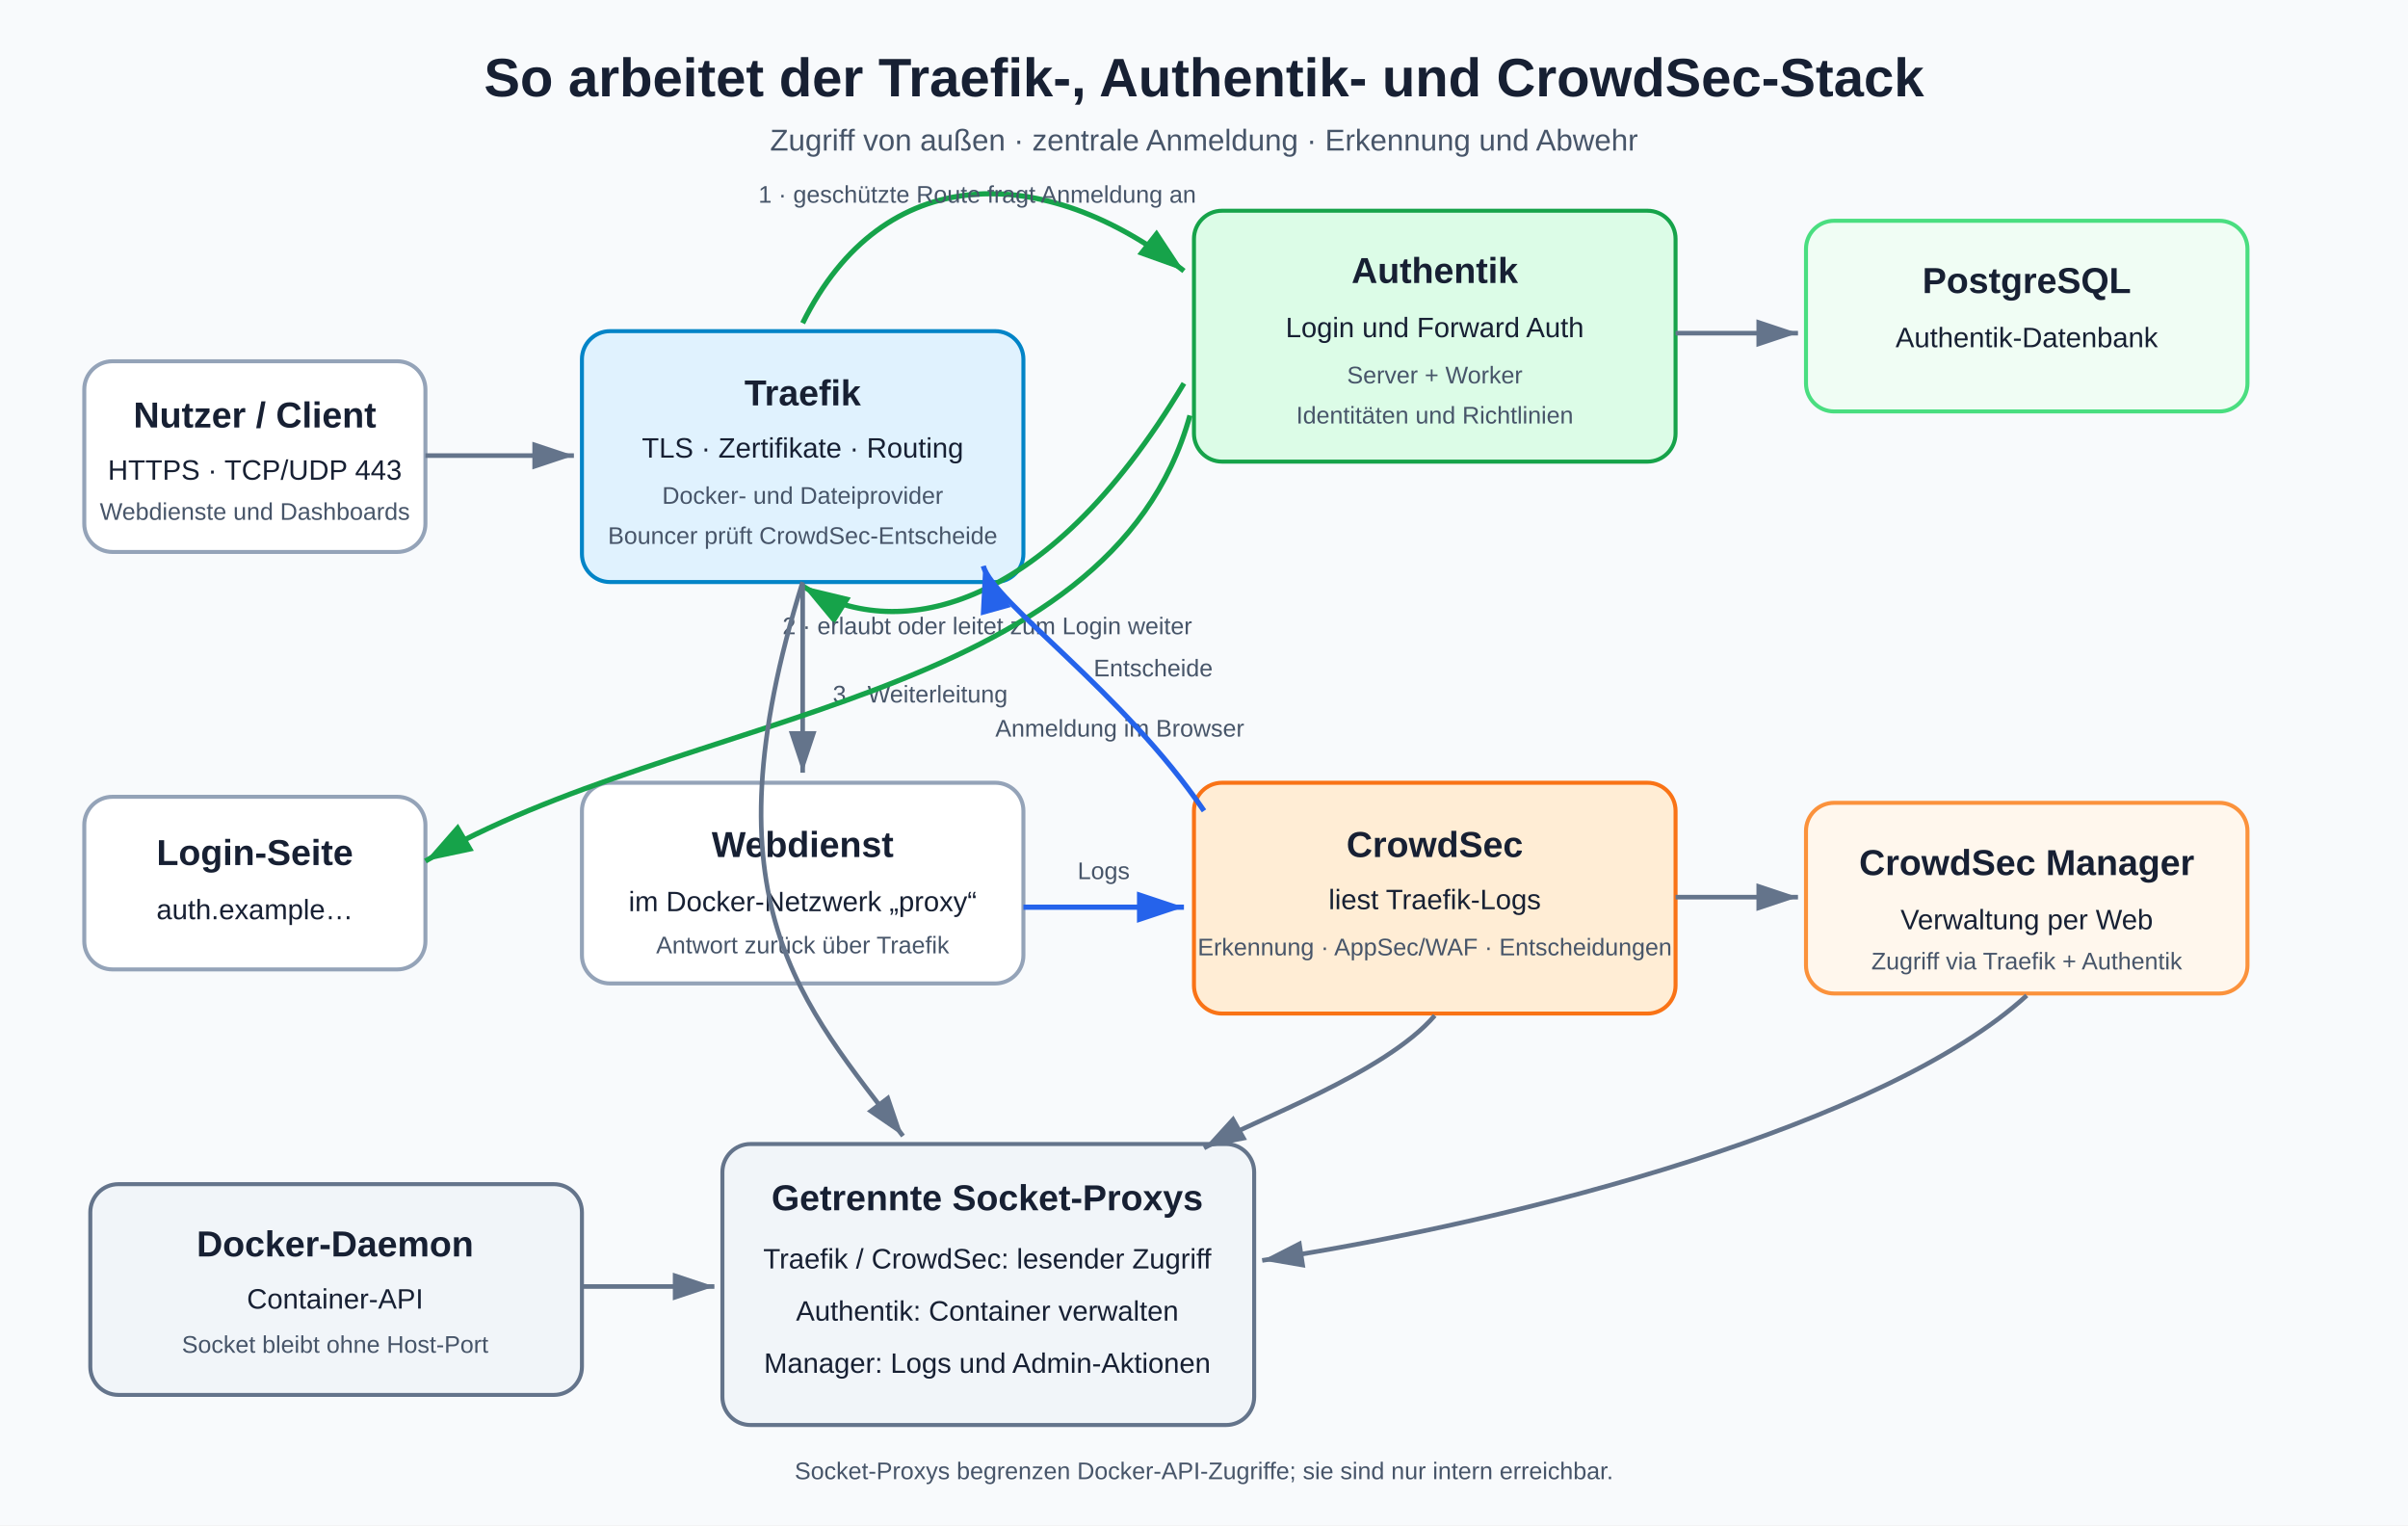
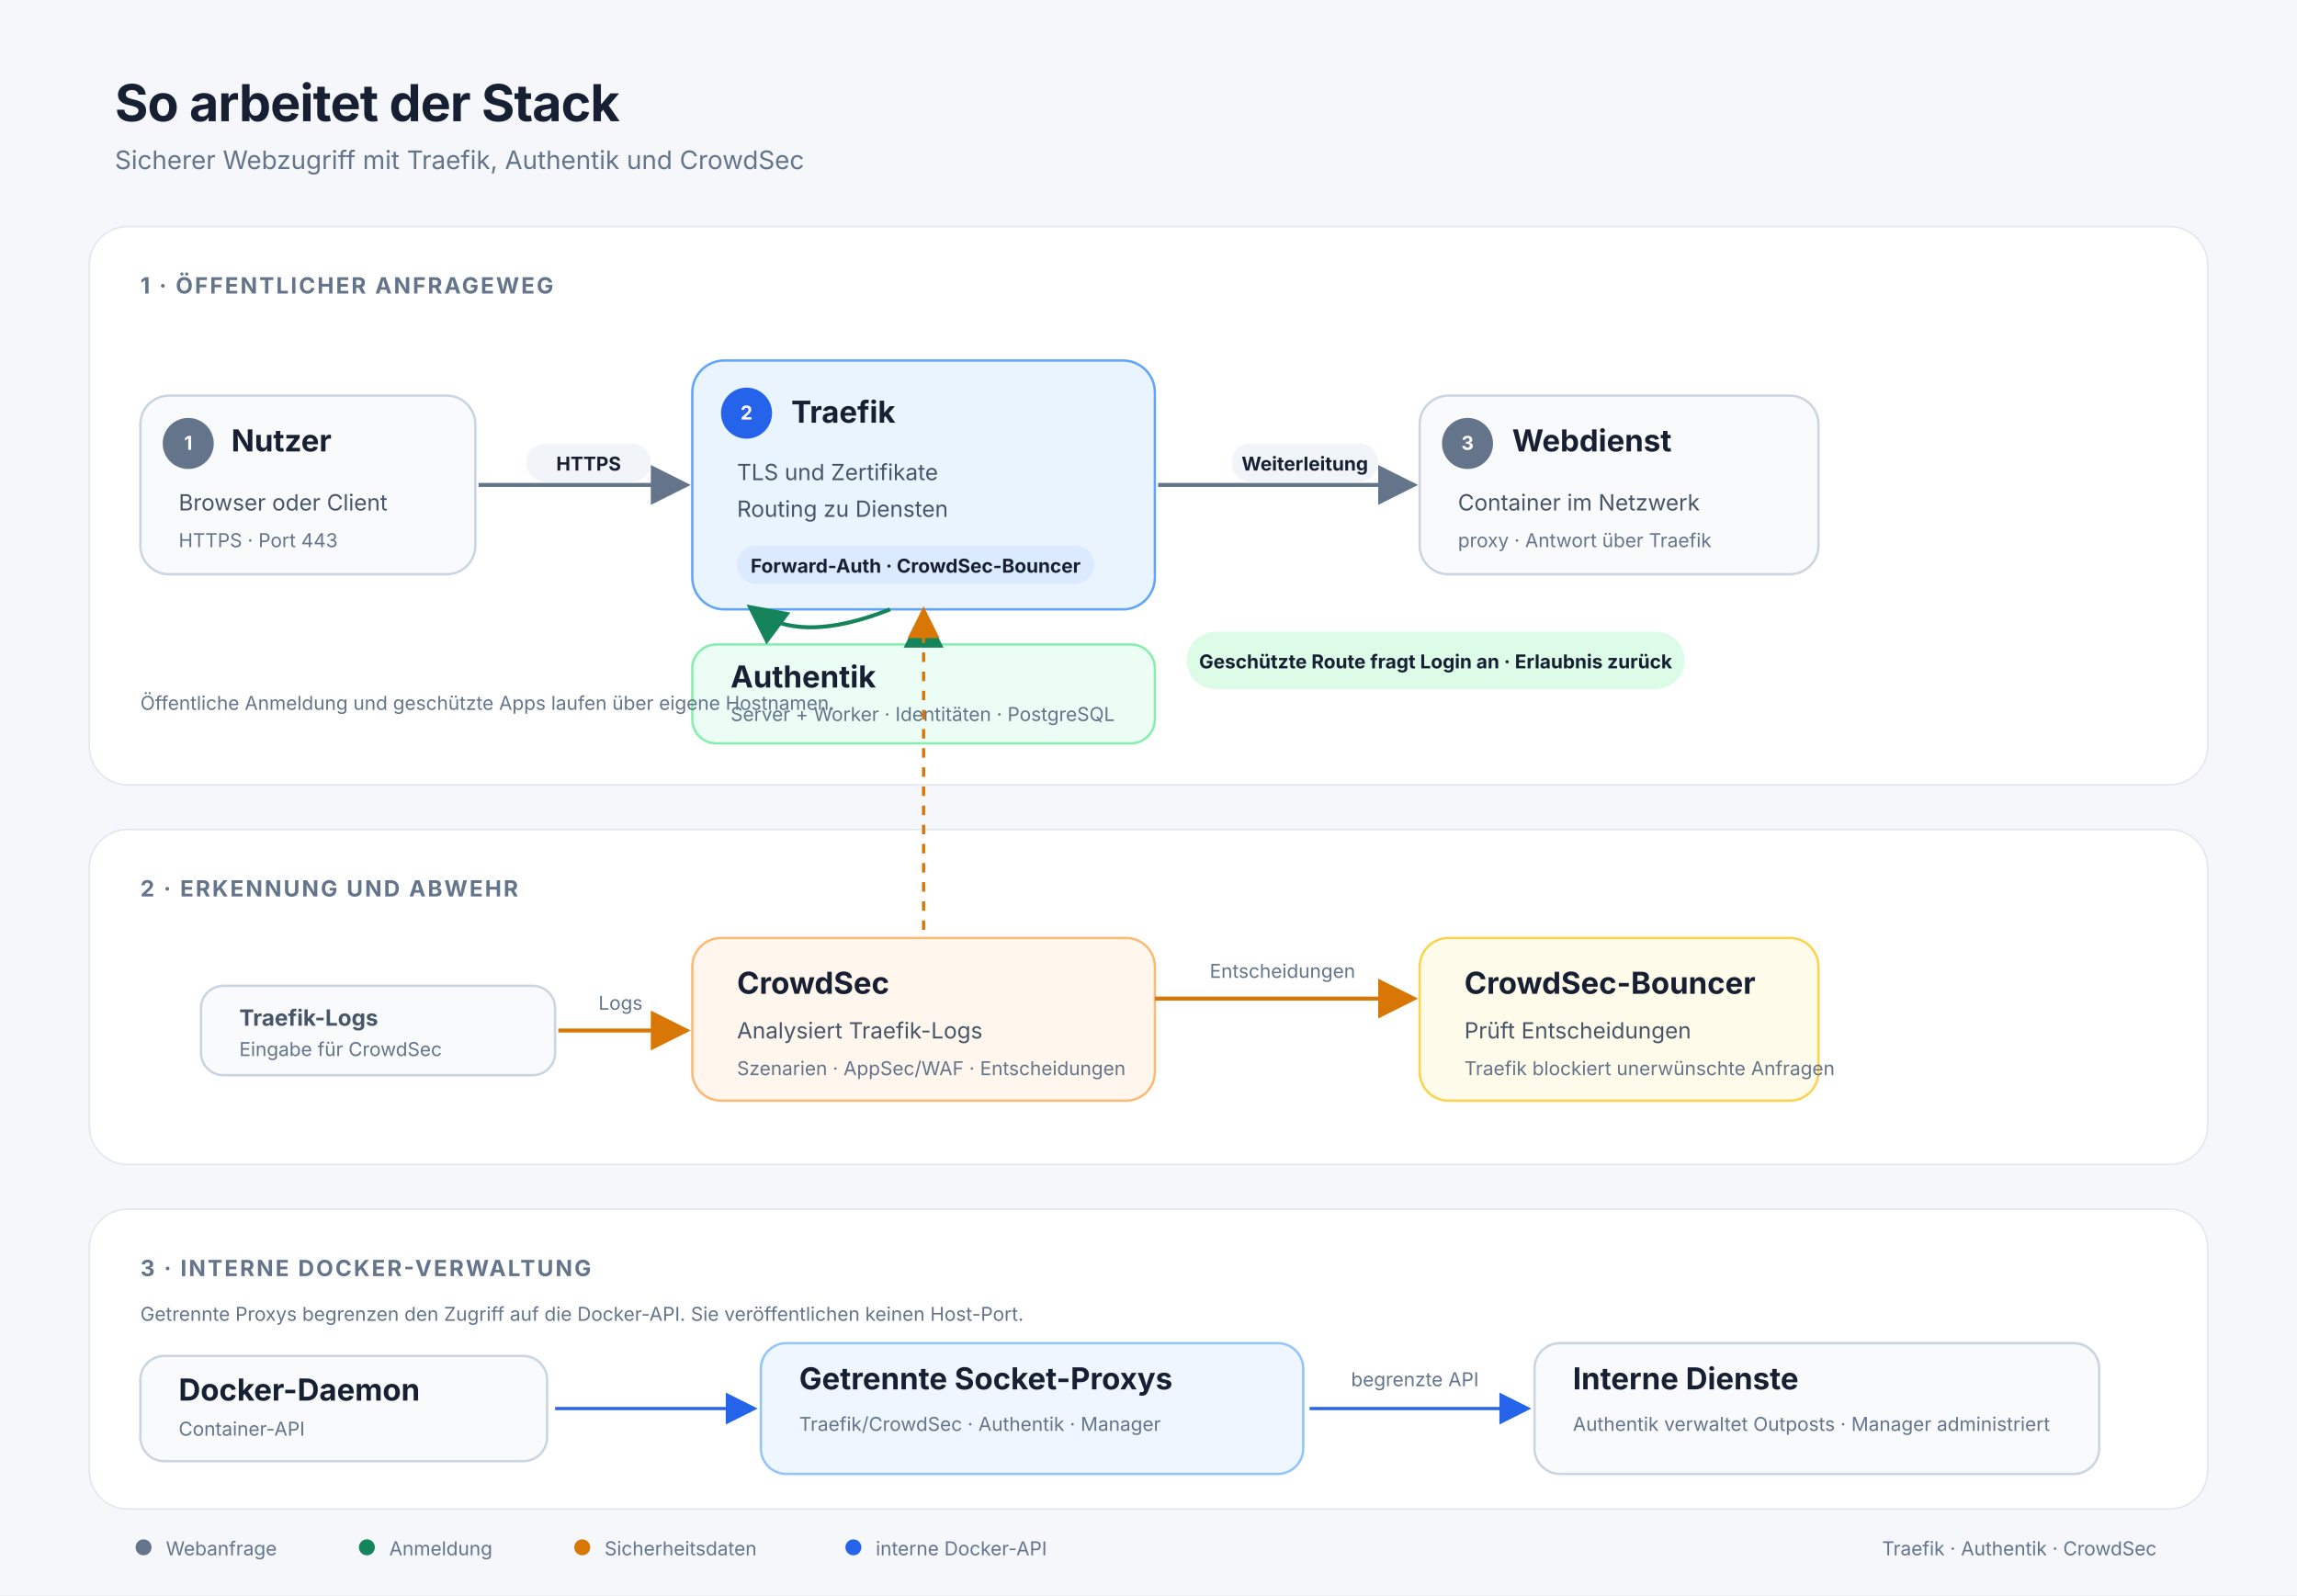
- <svg xmlns="http://www.w3.org/2000/svg" width="1200" height="760" viewBox="0 0 1200 760">
+ <svg xmlns="http://www.w3.org/2000/svg" width="1440" height="1000" viewBox="0 0 1440 1000" role="img" aria-labelledby="title desc">
  <defs>
-     <marker id="a" markerWidth="10" markerHeight="10" refX="9" refY="3" orient="auto">
-       <path d="M0,0 L0,6 L9,3 z" fill="#64748b" />
+     <marker id="arrow" markerWidth="10" markerHeight="10" refX="8" refY="5" orient="auto">
+       <path d="M0 0L10 5L0 10z" fill="#64748b" />
    </marker>
-     <marker id="g" markerWidth="10" markerHeight="10" refX="9" refY="3" orient="auto">
-       <path d="M0,0 L0,6 L9,3 z" fill="#16a34a" />
+     <marker id="greenArrow" markerWidth="10" markerHeight="10" refX="8" refY="5" orient="auto">
+       <path d="M0 0L10 5L0 10z" fill="#16845b" />
    </marker>
-     <marker id="b" markerWidth="10" markerHeight="10" refX="9" refY="3" orient="auto">
-       <path d="M0,0 L0,6 L9,3 z" fill="#2563eb" />
+     <marker id="orangeArrow" markerWidth="10" markerHeight="10" refX="8" refY="5" orient="auto">
+       <path d="M0 0L10 5L0 10z" fill="#d97706" />
    </marker>
-     <style>text{font-family:Arial,sans-serif;fill:#172033}.title{font-size:27px;font-weight:700}.sub{font-size:15px;fill:#475569}.head{font-size:18px;font-weight:700}.body{font-size:14px}.small{font-size:12px;fill:#475569}.box{stroke-width:2;rx:14}.edge{fill:none;stroke:#64748b;stroke-width:2.3;marker-end:url(#a)}.auth{fill:none;stroke:#16a34a;stroke-width:2.6;marker-end:url(#g)}.mon{fill:none;stroke:#2563eb;stroke-width:2.6;marker-end:url(#b)}</style>
+     <marker id="blueArrow" markerWidth="10" markerHeight="10" refX="8" refY="5" orient="auto">
+       <path d="M0 0L10 5L0 10z" fill="#2563eb" />
+     </marker>
+     <style>
+     text{font-family:Inter,ui-sans-serif,system-ui,-apple-system,"Segoe UI",sans-serif;fill:#172033}
+     .title{font-size:32px;font-weight:750;letter-spacing:-.5px}.subtitle{font-size:16px;fill:#64748b}
+     .section{font-size:14px;font-weight:700;letter-spacing:1.2px;fill:#64748b}
+     .name{font-size:19px;font-weight:700}.copy{font-size:14px;fill:#475569}.tiny{font-size:12px;fill:#64748b}
+     .number{font-size:12px;font-weight:700;fill:#fff}.pill{font-size:12px;font-weight:650}
+     .card{stroke-width:1.5}.flow{fill:none;stroke:#64748b;stroke-width:2.5;marker-end:url(#arrow)}
+     .authflow{fill:none;stroke:#16845b;stroke-width:2.5;marker-end:url(#greenArrow)}
+     .securityflow{fill:none;stroke:#d97706;stroke-width:2.5;marker-end:url(#orangeArrow)}
+     .controlflow{fill:none;stroke:#2563eb;stroke-width:2;marker-end:url(#blueArrow)}
+   </style>
  </defs>
-   <rect width="1200" height="760" fill="#f8fafc" />
-   <text x="600" y="48" text-anchor="middle" class="title">So arbeitet der Traefik-, Authentik- und CrowdSec-Stack</text>
-   <text x="600" y="75" text-anchor="middle" class="sub">Zugriff von außen · zentrale Anmeldung · Erkennung und Abwehr</text>
-   <rect x="42" y="180" width="170" height="95" fill="#fff" stroke="#94a3b8" class="box" />
-   <text x="127" y="213" text-anchor="middle" class="head">Nutzer / Client</text>
-   <text x="127" y="239" text-anchor="middle" class="body">HTTPS · TCP/UDP 443</text>
-   <text x="127" y="259" text-anchor="middle" class="small">Webdienste und Dashboards</text>
-   <rect x="290" y="165" width="220" height="125" fill="#e0f2fe" stroke="#0284c7" class="box" />
-   <text x="400" y="202" text-anchor="middle" class="head">Traefik</text>
-   <text x="400" y="228" text-anchor="middle" class="body">TLS · Zertifikate · Routing</text>
-   <text x="400" y="251" text-anchor="middle" class="small">Docker- und Dateiprovider</text>
-   <text x="400" y="271" text-anchor="middle" class="small">Bouncer prüft CrowdSec-Entscheide</text>
-   <path d="M212 227 H286" class="edge" />
-   <rect x="595" y="105" width="240" height="125" fill="#dcfce7" stroke="#16a34a" class="box" />
-   <text x="715" y="141" text-anchor="middle" class="head">Authentik</text>
-   <text x="715" y="168" text-anchor="middle" class="body">Login und Forward Auth</text>
-   <text x="715" y="191" text-anchor="middle" class="small">Server + Worker</text>
-   <text x="715" y="211" text-anchor="middle" class="small">Identitäten und Richtlinien</text>
-   <rect x="900" y="110" width="220" height="95" fill="#f0fdf4" stroke="#4ade80" class="box" />
-   <text x="1010" y="146" text-anchor="middle" class="head">PostgreSQL</text>
-   <text x="1010" y="173" text-anchor="middle" class="body">Authentik-Datenbank</text>
-   <path d="M835 166 H896" class="edge" />
-   <path d="M400 161 C440 80 520 80 590 135" class="auth" />
-   <text x="487" y="101" text-anchor="middle" class="small">1 · geschützte Route fragt Anmeldung an</text>
-   <path d="M590 191 C520 308 445 320 400 292" class="auth" />
-   <text x="492" y="316" text-anchor="middle" class="small">2 · erlaubt oder leitet zum Login weiter</text>
-   <rect x="290" y="390" width="220" height="100" fill="#fff" stroke="#94a3b8" class="box" />
-   <text x="400" y="427" text-anchor="middle" class="head">Webdienst</text>
-   <text x="400" y="454" text-anchor="middle" class="body">im Docker-Netzwerk „proxy“</text>
-   <text x="400" y="475" text-anchor="middle" class="small">Antwort zurück über Traefik</text>
-   <path d="M400 291 V385" class="edge" />
-   <text x="415" y="350" class="small">3 · Weiterleitung</text>
-   <rect x="42" y="397" width="170" height="86" fill="#fff" stroke="#94a3b8" class="box" />
-   <text x="127" y="431" text-anchor="middle" class="head">Login-Seite</text>
-   <text x="127" y="458" text-anchor="middle" class="body">auth.example…</text>
-   <path d="M593 207 C553 351 340 354 212 429" class="auth" />
-   <text x="496" y="367" class="small">Anmeldung im Browser</text>
-   <rect x="595" y="390" width="240" height="115" fill="#ffedd5" stroke="#f97316" class="box" />
-   <text x="715" y="427" text-anchor="middle" class="head">CrowdSec</text>
-   <text x="715" y="453" text-anchor="middle" class="body">liest Traefik-Logs</text>
-   <text x="715" y="476" text-anchor="middle" class="small">Erkennung · AppSec/WAF · Entscheidungen</text>
-   <path d="M510 452 H590" class="mon" />
-   <text x="550" y="438" text-anchor="middle" class="small">Logs</text>
-   <path d="M600 404 C560 345 495 300 490 282" class="mon" />
-   <text x="545" y="337" class="small">Entscheide</text>
-   <rect x="900" y="400" width="220" height="95" fill="#fff7ed" stroke="#fb923c" class="box" />
-   <text x="1010" y="436" text-anchor="middle" class="head">CrowdSec Manager</text>
-   <text x="1010" y="463" text-anchor="middle" class="body">Verwaltung per Web</text>
-   <text x="1010" y="483" text-anchor="middle" class="small">Zugriff via Traefik + Authentik</text>
-   <path d="M835 447 H896" class="edge" />
-   <rect x="45" y="590" width="245" height="105" fill="#f1f5f9" stroke="#64748b" class="box" />
-   <text x="167" y="626" text-anchor="middle" class="head">Docker-Daemon</text>
-   <text x="167" y="652" text-anchor="middle" class="body">Container-API</text>
-   <text x="167" y="674" text-anchor="middle" class="small">Socket bleibt ohne Host-Port</text>
-   <rect x="360" y="570" width="265" height="140" fill="#f1f5f9" stroke="#64748b" class="box" />
-   <text x="492" y="603" text-anchor="middle" class="head">Getrennte Socket-Proxys</text>
-   <text x="492" y="632" text-anchor="middle" class="body">Traefik / CrowdSec: lesender Zugriff</text>
-   <text x="492" y="658" text-anchor="middle" class="body">Authentik: Container verwalten</text>
-   <text x="492" y="684" text-anchor="middle" class="body">Manager: Logs und Admin-Aktionen</text>
-   <path d="M290 641 H356" class="edge" />
-   <path d="M400 290 C350 450 400 500 450 566" class="edge" />
-   <path d="M715 506 C690 535 625 558 600 572" class="edge" />
-   <path d="M1010 496 C940 560 760 608 629 628" class="edge" />
-   <text x="600" y="737" text-anchor="middle" class="small">Socket-Proxys begrenzen Docker-API-Zugriffe; sie sind nur intern erreichbar.</text>
+   <rect width="1440" height="1000" fill="#f5f7fb" />
+   <text x="72" y="76" class="title">So arbeitet der Stack</text>
+   <text x="72" y="106" class="subtitle">Sicherer Webzugriff mit Traefik, Authentik und CrowdSec</text>
+   <rect x="56" y="142" width="1328" height="350" rx="24" fill="#fff" stroke="#e2e8f0" />
+   <text x="88" y="184" class="section">1 · ÖFFENTLICHER ANFRAGEWEG</text>
+   <rect x="88" y="248" width="210" height="112" rx="18" fill="#f8fafc" stroke="#cbd5e1" class="card" />
+   <circle cx="118" cy="278" r="16" fill="#64748b" />
+   <text x="118" y="282" text-anchor="middle" class="number">1</text>
+   <text x="145" y="283" class="name">Nutzer</text>
+   <text x="112" y="320" class="copy">Browser oder Client</text>
+   <text x="112" y="343" class="tiny">HTTPS · Port 443</text>
+   <rect x="434" y="226" width="290" height="156" rx="20" fill="#eaf4ff" stroke="#60a5fa" class="card" />
+   <circle cx="468" cy="259" r="16" fill="#2563eb" />
+   <text x="468" y="263" text-anchor="middle" class="number">2</text>
+   <text x="496" y="265" class="name">Traefik</text>
+   <text x="462" y="301" class="copy">TLS und Zertifikate</text>
+   <text x="462" y="324" class="copy">Routing zu Diensten</text>
+   <rect x="462" y="342" width="224" height="24" rx="12" fill="#dbeafe" />
+   <text x="574" y="359" text-anchor="middle" class="pill" fill="#1d4ed8">Forward-Auth · CrowdSec-Bouncer</text>
+   <rect x="890" y="248" width="250" height="112" rx="18" fill="#f8fafc" stroke="#cbd5e1" class="card" />
+   <circle cx="920" cy="278" r="16" fill="#64748b" />
+   <text x="920" y="282" text-anchor="middle" class="number">3</text>
+   <text x="948" y="283" class="name">Webdienst</text>
+   <text x="914" y="320" class="copy">Container im Netzwerk</text>
+   <text x="914" y="343" class="tiny">proxy · Antwort über Traefik</text>
+   <path d="M300 304H428" class="flow" />
+   <path d="M726 304H884" class="flow" />
+   <rect x="330" y="278" width="78" height="24" rx="12" fill="#f1f5f9" />
+   <text x="369" y="295" text-anchor="middle" class="pill">HTTPS</text>
+   <rect x="772" y="278" width="92" height="24" rx="12" fill="#f1f5f9" />
+   <text x="818" y="295" text-anchor="middle" class="pill">Weiterleitung</text>
+   <rect x="434" y="404" width="290" height="62" rx="15" fill="#ecfdf5" stroke="#86efac" class="card" />
+   <text x="458" y="431" class="name" font-size="17">Authentik</text>
+   <text x="458" y="452" class="tiny">Server + Worker · Identitäten · PostgreSQL</text>
+   <path d="M579 399V386" class="authflow" />
+   <path d="M558 382C520 397 492 397 472 382" class="authflow" />
+   <rect x="744" y="396" width="312" height="36" rx="18" fill="#dcfce7" />
+   <text x="900" y="419" text-anchor="middle" class="pill">Geschützte Route fragt Login an · Erlaubnis zurück</text>
+   <text x="88" y="445" class="tiny">Öffentliche Anmeldung und geschützte Apps laufen über eigene Hostnamen.</text>
+   <rect x="56" y="520" width="1328" height="210" rx="24" fill="#fff" stroke="#e2e8f0" />
+   <text x="88" y="562" class="section">2 · ERKENNUNG UND ABWEHR</text>
+   <rect x="434" y="588" width="290" height="102" rx="18" fill="#fff7ed" stroke="#fdba74" class="card" />
+   <text x="462" y="623" class="name">CrowdSec</text>
+   <text x="462" y="651" class="copy">Analysiert Traefik-Logs</text>
+   <text x="462" y="674" class="tiny">Szenarien · AppSec/WAF · Entscheidungen</text>
+   <rect x="890" y="588" width="250" height="102" rx="18" fill="#fffbeb" stroke="#fcd34d" class="card" />
+   <text x="918" y="623" class="name">CrowdSec-Bouncer</text>
+   <text x="918" y="651" class="copy">Prüft Entscheidungen</text>
+   <text x="918" y="674" class="tiny">Traefik blockiert unerwünschte Anfragen</text>
+   <path d="M724 626H884" class="securityflow" />
+   <text x="804" y="613" text-anchor="middle" class="tiny">Entscheidungen</text>
+   <path d="M579 583V475C579 454 579 421 579 384" fill="none" stroke="#d97706" stroke-width="2" stroke-dasharray="6 6" marker-end="url(#orangeArrow)" />
+   <rect x="126" y="618" width="222" height="56" rx="14" fill="#f8fafc" stroke="#cbd5e1" class="card" />
+   <text x="150" y="643" class="copy" font-weight="700">Traefik-Logs</text>
+   <text x="150" y="662" class="tiny">Eingabe für CrowdSec</text>
+   <path d="M350 646H428" class="securityflow" />
+   <text x="389" y="633" text-anchor="middle" class="tiny">Logs</text>
+   <rect x="56" y="758" width="1328" height="188" rx="24" fill="#fff" stroke="#e2e8f0" />
+   <text x="88" y="800" class="section">3 · INTERNE DOCKER-VERWALTUNG</text>
+   <text x="88" y="828" class="tiny">Getrennte Proxys begrenzen den Zugriff auf die Docker-API. Sie veröffentlichen keinen Host-Port.</text>
+   <rect x="88" y="850" width="255" height="66" rx="15" fill="#f8fafc" stroke="#cbd5e1" class="card" />
+   <text x="112" y="878" class="name" font-size="16">Docker-Daemon</text>
+   <text x="112" y="900" class="tiny">Container-API</text>
+   <rect x="477" y="842" width="340" height="82" rx="16" fill="#eff6ff" stroke="#93c5fd" class="card" />
+   <text x="501" y="871" class="name" font-size="16">Getrennte Socket-Proxys</text>
+   <text x="501" y="897" class="tiny">Traefik/CrowdSec · Authentik · Manager</text>
+   <path d="M348 883H471" class="controlflow" />
+   <rect x="962" y="842" width="354" height="82" rx="16" fill="#f8fafc" stroke="#cbd5e1" class="card" />
+   <text x="986" y="871" class="name" font-size="16">Interne Dienste</text>
+   <text x="986" y="897" class="tiny">Authentik verwaltet Outposts · Manager administriert</text>
+   <path d="M821 883H956" class="controlflow" />
+   <text x="887" y="869" text-anchor="middle" class="tiny">begrenzte API</text>
+   <circle cx="90" cy="970" r="5" fill="#64748b" />
+   <text x="104" y="975" class="tiny">Webanfrage</text>
+   <circle cx="230" cy="970" r="5" fill="#16845b" />
+   <text x="244" y="975" class="tiny">Anmeldung</text>
+   <circle cx="365" cy="970" r="5" fill="#d97706" />
+   <text x="379" y="975" class="tiny">Sicherheitsdaten</text>
+   <circle cx="535" cy="970" r="5" fill="#2563eb" />
+   <text x="549" y="975" class="tiny">interne Docker-API</text>
+   <text x="1352" y="975" text-anchor="end" class="tiny">Traefik · Authentik · CrowdSec</text>
</svg>
